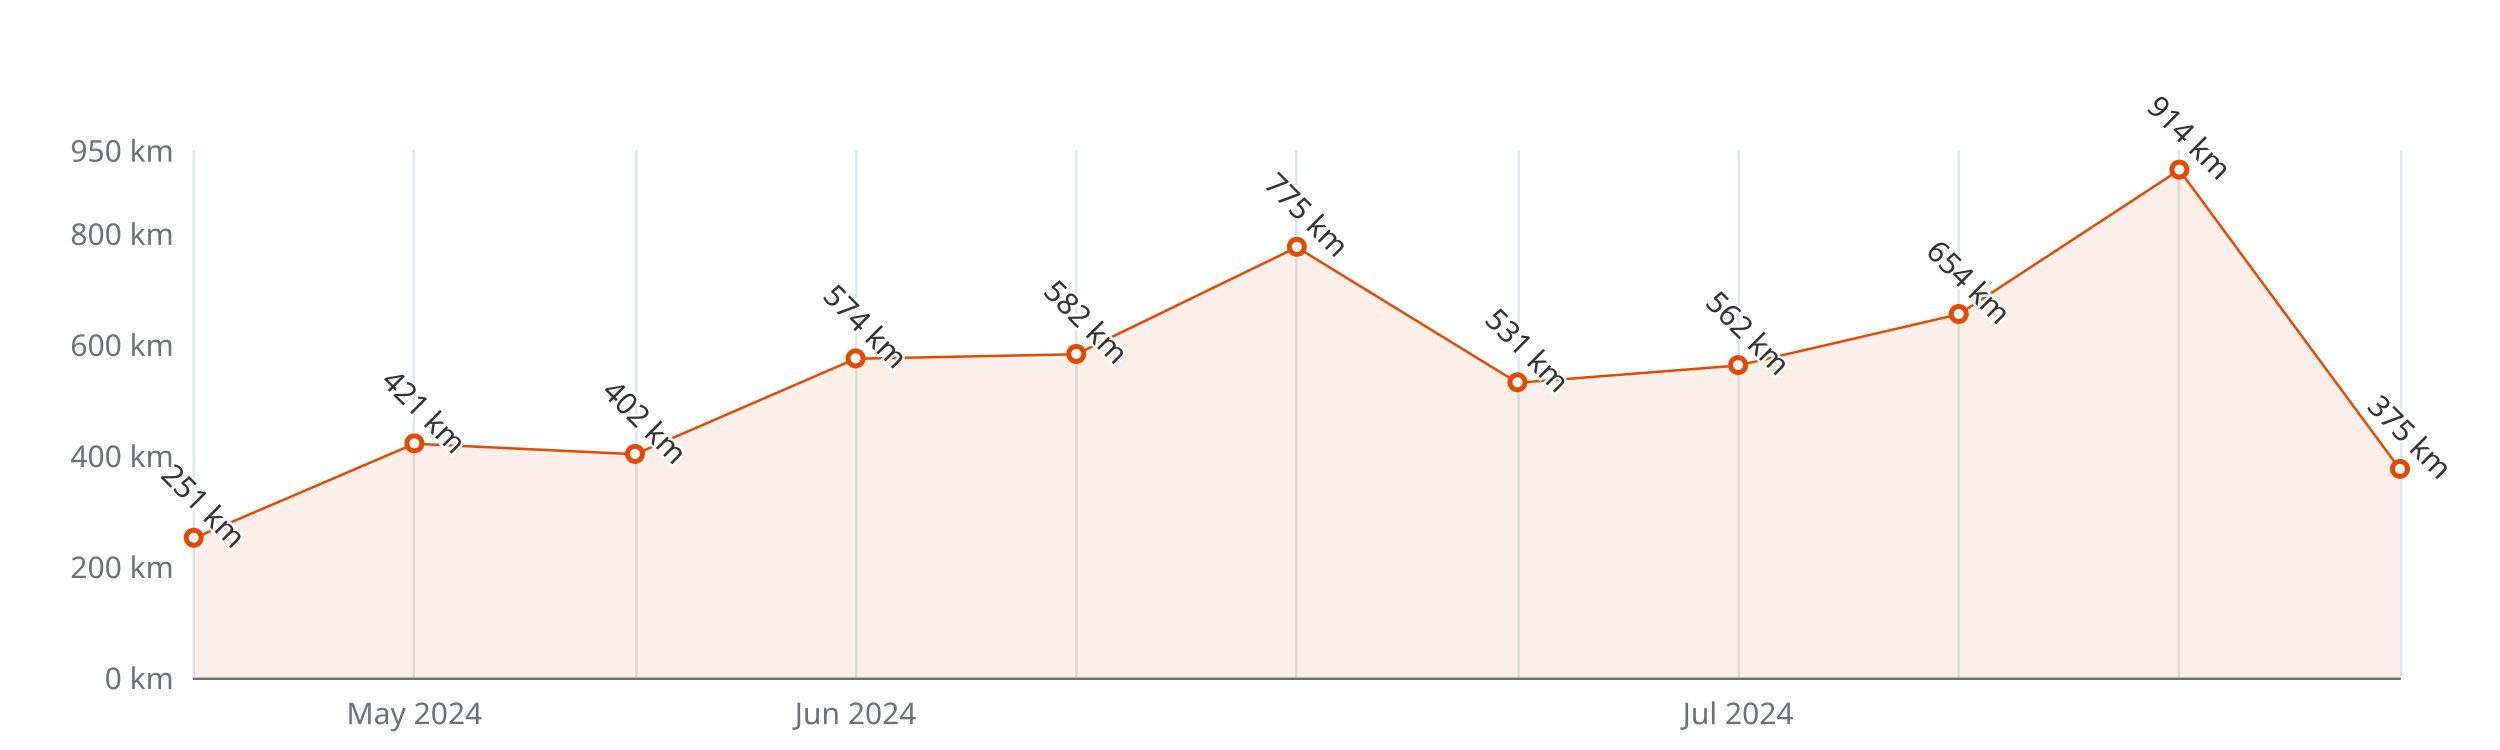
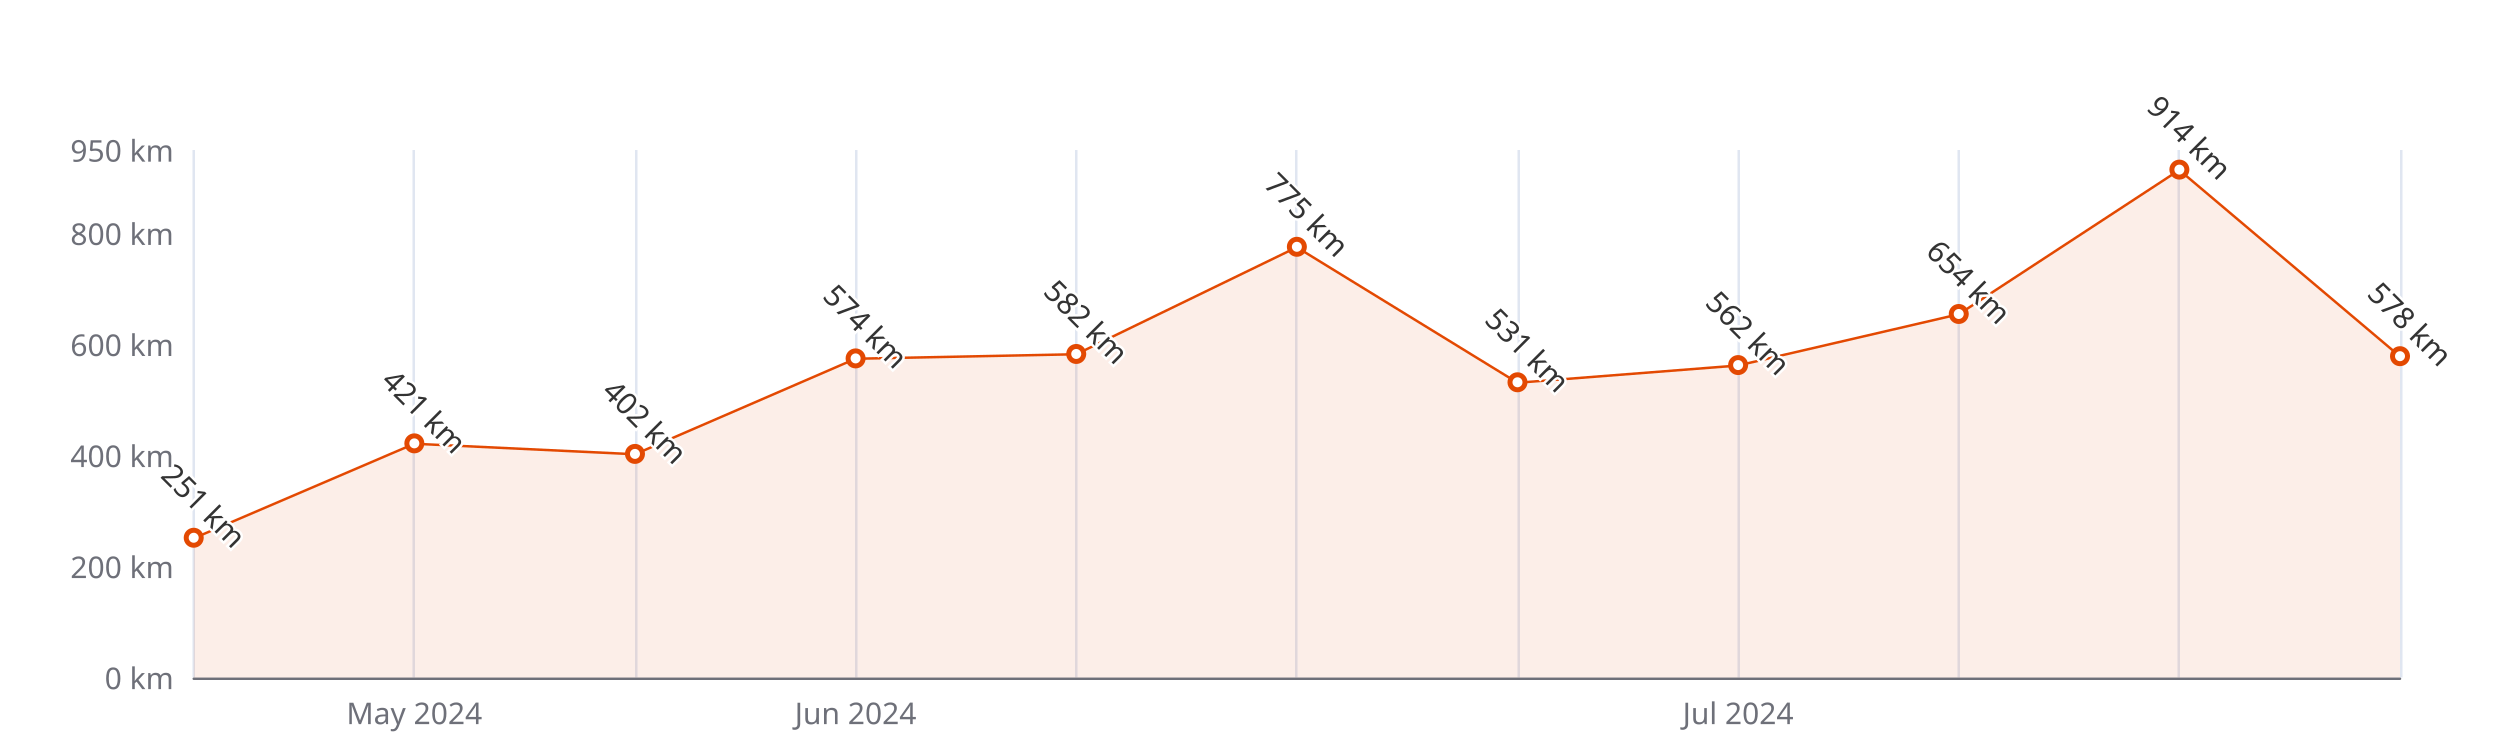
<svg xmlns="http://www.w3.org/2000/svg" width="1000" height="300" version="1.1" baseProfile="full" viewBox="0 0 1000 300">
  <rect width="1000" height="300" x="0" y="0" id="0" fill="#ffffff" />
  <path d="M77.5 60L77.5 271" fill="none" stroke="#E0E6F1" />
  <path d="M165.5 60L165.5 271" fill="none" stroke="#E0E6F1" />
  <path d="M254.5 60L254.5 271" fill="none" stroke="#E0E6F1" />
  <path d="M342.5 60L342.5 271" fill="none" stroke="#E0E6F1" />
  <path d="M430.5 60L430.5 271" fill="none" stroke="#E0E6F1" />
  <path d="M518.5 60L518.5 271" fill="none" stroke="#E0E6F1" />
  <path d="M607.5 60L607.5 271" fill="none" stroke="#E0E6F1" />
  <path d="M695.5 60L695.5 271" fill="none" stroke="#E0E6F1" />
  <path d="M783.5 60L783.5 271" fill="none" stroke="#E0E6F1" />
  <path d="M871.5 60L871.5 271" fill="none" stroke="#E0E6F1" />
  <path d="M960.5 60L960.5 271" fill="none" stroke="#E0E6F1" />
  <path d="M77.5 271.5L960 271.5" fill="none" stroke="#6E7079" stroke-linecap="round" />
  <text dominant-baseline="central" text-anchor="end" style="font-size:12px;font-family:sans-serif;" xml:space="preserve" transform="translate(69.48 271)" fill="#6E7079">0 km</text>
  <text dominant-baseline="central" text-anchor="end" style="font-size:12px;font-family:sans-serif;" xml:space="preserve" transform="translate(69.48 226.5789)" fill="#6E7079">200 km</text>
  <text dominant-baseline="central" text-anchor="end" style="font-size:12px;font-family:sans-serif;" xml:space="preserve" transform="translate(69.48 182.1579)" fill="#6E7079">400 km</text>
  <text dominant-baseline="central" text-anchor="end" style="font-size:12px;font-family:sans-serif;" xml:space="preserve" transform="translate(69.48 137.7368)" fill="#6E7079">600 km</text>
  <text dominant-baseline="central" text-anchor="end" style="font-size:12px;font-family:sans-serif;" xml:space="preserve" transform="translate(69.48 93.3158)" fill="#6E7079">800 km</text>
  <text dominant-baseline="central" text-anchor="end" style="font-size:12px;font-family:sans-serif;" xml:space="preserve" transform="translate(69.48 60)" fill="#6E7079">950 km</text>
  <text dominant-baseline="central" text-anchor="middle" style="font-size:12px;font-family:sans-serif;" xml:space="preserve" y="6" transform="translate(165.732 279)" fill="#6E7079">May 2024</text>
  <text dominant-baseline="central" text-anchor="middle" style="font-size:12px;font-family:sans-serif;" xml:space="preserve" y="6" transform="translate(342.236 279)" fill="#6E7079">Jun 2024</text>
  <text dominant-baseline="central" text-anchor="middle" style="font-size:12px;font-family:sans-serif;" xml:space="preserve" y="6" transform="translate(695.244 279)" fill="#6E7079">Jul 2024</text>
  <g clip-path="url(#zr5-c0)">
-     <path d="M77.5 215.3L165.7 177.5L254 181.7L342.2 143.5L430.5 141.7L518.7 98.9L607 153.1L695.2 146.2L783.5 125.7L871.7 68L960 187.7L960 271L871.7 271L783.5 271L695.2 271L607 271L518.7 271L430.5 271L342.2 271L254 271L165.7 271L77.5 271Z" fill="rgb(227,73,2)" fill-opacity="0.09" />
-     <path d="M77.5 215.3L165.7 177.5L254 181.7L342.2 143.5L430.5 141.7L518.7 98.9L607 153.1L695.2 146.2L783.5 125.7L871.7 68L960 187.7" fill="none" stroke="#E34902" stroke-linejoin="bevel" />
+     <path d="M77.5 215.3L165.7 177.5L254 181.7L342.2 143.5L430.5 141.7L518.7 98.9L607 153.1L695.2 146.2L783.5 125.7L871.7 68L960 142.6L960 271L871.7 271L783.5 271L695.2 271L607 271L518.7 271L430.5 271L342.2 271L254 271L165.7 271L77.5 271Z" fill="rgb(227,73,2)" fill-opacity="0.09" />
+     <path d="M77.5 215.3L165.7 177.5L254 181.7L342.2 143.5L430.5 141.7L518.7 98.9L607 153.1L695.2 146.2L783.5 125.7L871.7 68L960 142.6" fill="none" stroke="#E34902" stroke-linejoin="bevel" />
  </g>
  <path d="M1 0A1 1 0 1 1 1 -0.1A1 1 0 0 1 1 0" transform="matrix(3,0,0,3,77.48,215.2516)" fill="#fff" stroke="#E34902" stroke-width="0.667" />
  <path d="M1 0A1 1 0 1 1 1 -0.1A1 1 0 0 1 1 0" transform="matrix(3,0,0,3,165.732,177.4937)" fill="#fff" stroke="#E34902" stroke-width="0.667" />
  <path d="M1 0A1 1 0 1 1 1 -0.1A1 1 0 0 1 1 0" transform="matrix(3,0,0,3,253.984,181.7137)" fill="#fff" stroke="#E34902" stroke-width="0.667" />
  <path d="M1 0A1 1 0 1 1 1 -0.1A1 1 0 0 1 1 0" transform="matrix(3,0,0,3,342.236,143.5116)" fill="#fff" stroke="#E34902" stroke-width="0.667" />
  <path d="M1 0A1 1 0 1 1 1 -0.1A1 1 0 0 1 1 0" transform="matrix(3,0,0,3,430.488,141.7347)" fill="#fff" stroke="#E34902" stroke-width="0.667" />
  <path d="M1 0A1 1 0 1 1 1 -0.1A1 1 0 0 1 1 0" transform="matrix(3,0,0,3,518.74,98.8684)" fill="#fff" stroke="#E34902" stroke-width="0.667" />
  <path d="M1 0A1 1 0 1 1 1 -0.1A1 1 0 0 1 1 0" transform="matrix(3,0,0,3,606.992,153.0621)" fill="#fff" stroke="#E34902" stroke-width="0.667" />
  <path d="M1 0A1 1 0 1 1 1 -0.1A1 1 0 0 1 1 0" transform="matrix(3,0,0,3,695.244,146.1768)" fill="#fff" stroke="#E34902" stroke-width="0.667" />
  <path d="M1 0A1 1 0 1 1 1 -0.1A1 1 0 0 1 1 0" transform="matrix(3,0,0,3,783.496,125.7432)" fill="#fff" stroke="#E34902" stroke-width="0.667" />
  <path d="M1 0A1 1 0 1 1 1 -0.1A1 1 0 0 1 1 0" transform="matrix(3,0,0,3,871.748,67.9958)" fill="#fff" stroke="#E34902" stroke-width="0.667" />
-   <path d="M1 0A1 1 0 1 1 1 -0.1A1 1 0 0 1 1 0" transform="matrix(3,0,0,3,960,187.7105)" fill="#fff" stroke="#E34902" stroke-width="0.667" />
+   <path d="M1 0A1 1 0 1 1 1 -0.1A1 1 0 0 1 1 0" transform="matrix(3,0,0,3,960,142.6232)" fill="#fff" stroke="#E34902" stroke-width="0.667" />
  <text dominant-baseline="central" text-anchor="middle" style="font-size:12px;font-family:sans-serif;" xml:space="preserve" y="-6" transform="matrix(0.707,0.707,-0.707,0.707,77.48,206.2516)" fill="#333" stroke="rgb(255,255,255)" stroke-width="2" paint-order="stroke" stroke-miterlimit="2">251 km</text>
  <text dominant-baseline="central" text-anchor="middle" style="font-size:12px;font-family:sans-serif;" xml:space="preserve" y="-6" transform="matrix(0.707,0.707,-0.707,0.707,165.732,168.4937)" fill="#333" stroke="rgb(255,255,255)" stroke-width="2" paint-order="stroke" stroke-miterlimit="2">421 km</text>
  <text dominant-baseline="central" text-anchor="middle" style="font-size:12px;font-family:sans-serif;" xml:space="preserve" y="-6" transform="matrix(0.707,0.707,-0.707,0.707,253.984,172.7137)" fill="#333" stroke="rgb(255,255,255)" stroke-width="2" paint-order="stroke" stroke-miterlimit="2">402 km</text>
  <text dominant-baseline="central" text-anchor="middle" style="font-size:12px;font-family:sans-serif;" xml:space="preserve" y="-6" transform="matrix(0.707,0.707,-0.707,0.707,342.236,134.5116)" fill="#333" stroke="rgb(255,255,255)" stroke-width="2" paint-order="stroke" stroke-miterlimit="2">574 km</text>
  <text dominant-baseline="central" text-anchor="middle" style="font-size:12px;font-family:sans-serif;" xml:space="preserve" y="-6" transform="matrix(0.707,0.707,-0.707,0.707,430.488,132.7347)" fill="#333" stroke="rgb(255,255,255)" stroke-width="2" paint-order="stroke" stroke-miterlimit="2">582 km</text>
  <text dominant-baseline="central" text-anchor="middle" style="font-size:12px;font-family:sans-serif;" xml:space="preserve" y="-6" transform="matrix(0.707,0.707,-0.707,0.707,518.74,89.8684)" fill="#333" stroke="rgb(255,255,255)" stroke-width="2" paint-order="stroke" stroke-miterlimit="2">775 km</text>
  <text dominant-baseline="central" text-anchor="middle" style="font-size:12px;font-family:sans-serif;" xml:space="preserve" y="-6" transform="matrix(0.707,0.707,-0.707,0.707,606.992,144.0621)" fill="#333" stroke="rgb(255,255,255)" stroke-width="2" paint-order="stroke" stroke-miterlimit="2">531 km</text>
  <text dominant-baseline="central" text-anchor="middle" style="font-size:12px;font-family:sans-serif;" xml:space="preserve" y="-6" transform="matrix(0.707,0.707,-0.707,0.707,695.244,137.1768)" fill="#333" stroke="rgb(255,255,255)" stroke-width="2" paint-order="stroke" stroke-miterlimit="2">562 km</text>
  <text dominant-baseline="central" text-anchor="middle" style="font-size:12px;font-family:sans-serif;" xml:space="preserve" y="-6" transform="matrix(0.707,0.707,-0.707,0.707,783.496,116.7432)" fill="#333" stroke="rgb(255,255,255)" stroke-width="2" paint-order="stroke" stroke-miterlimit="2">654 km</text>
  <text dominant-baseline="central" text-anchor="middle" style="font-size:12px;font-family:sans-serif;" xml:space="preserve" y="-6" transform="matrix(0.707,0.707,-0.707,0.707,871.748,58.9958)" fill="#333" stroke="rgb(255,255,255)" stroke-width="2" paint-order="stroke" stroke-miterlimit="2">914 km</text>
-   <text dominant-baseline="central" text-anchor="middle" style="font-size:12px;font-family:sans-serif;" xml:space="preserve" y="-6" transform="matrix(0.707,0.707,-0.707,0.707,960,178.7105)" fill="#333" stroke="rgb(255,255,255)" stroke-width="2" paint-order="stroke" stroke-miterlimit="2">375 km</text>
+   <text dominant-baseline="central" text-anchor="middle" style="font-size:12px;font-family:sans-serif;" xml:space="preserve" y="-6" transform="matrix(0.707,0.707,-0.707,0.707,960,133.6232)" fill="#333" stroke="rgb(255,255,255)" stroke-width="2" paint-order="stroke" stroke-miterlimit="2">578 km</text>
  <defs>
    <clipPath id="zr5-c0">
      <path d="M76 59.5l884 0l0 212l-884 0Z" fill="#000" />
    </clipPath>
  </defs>
</svg>
